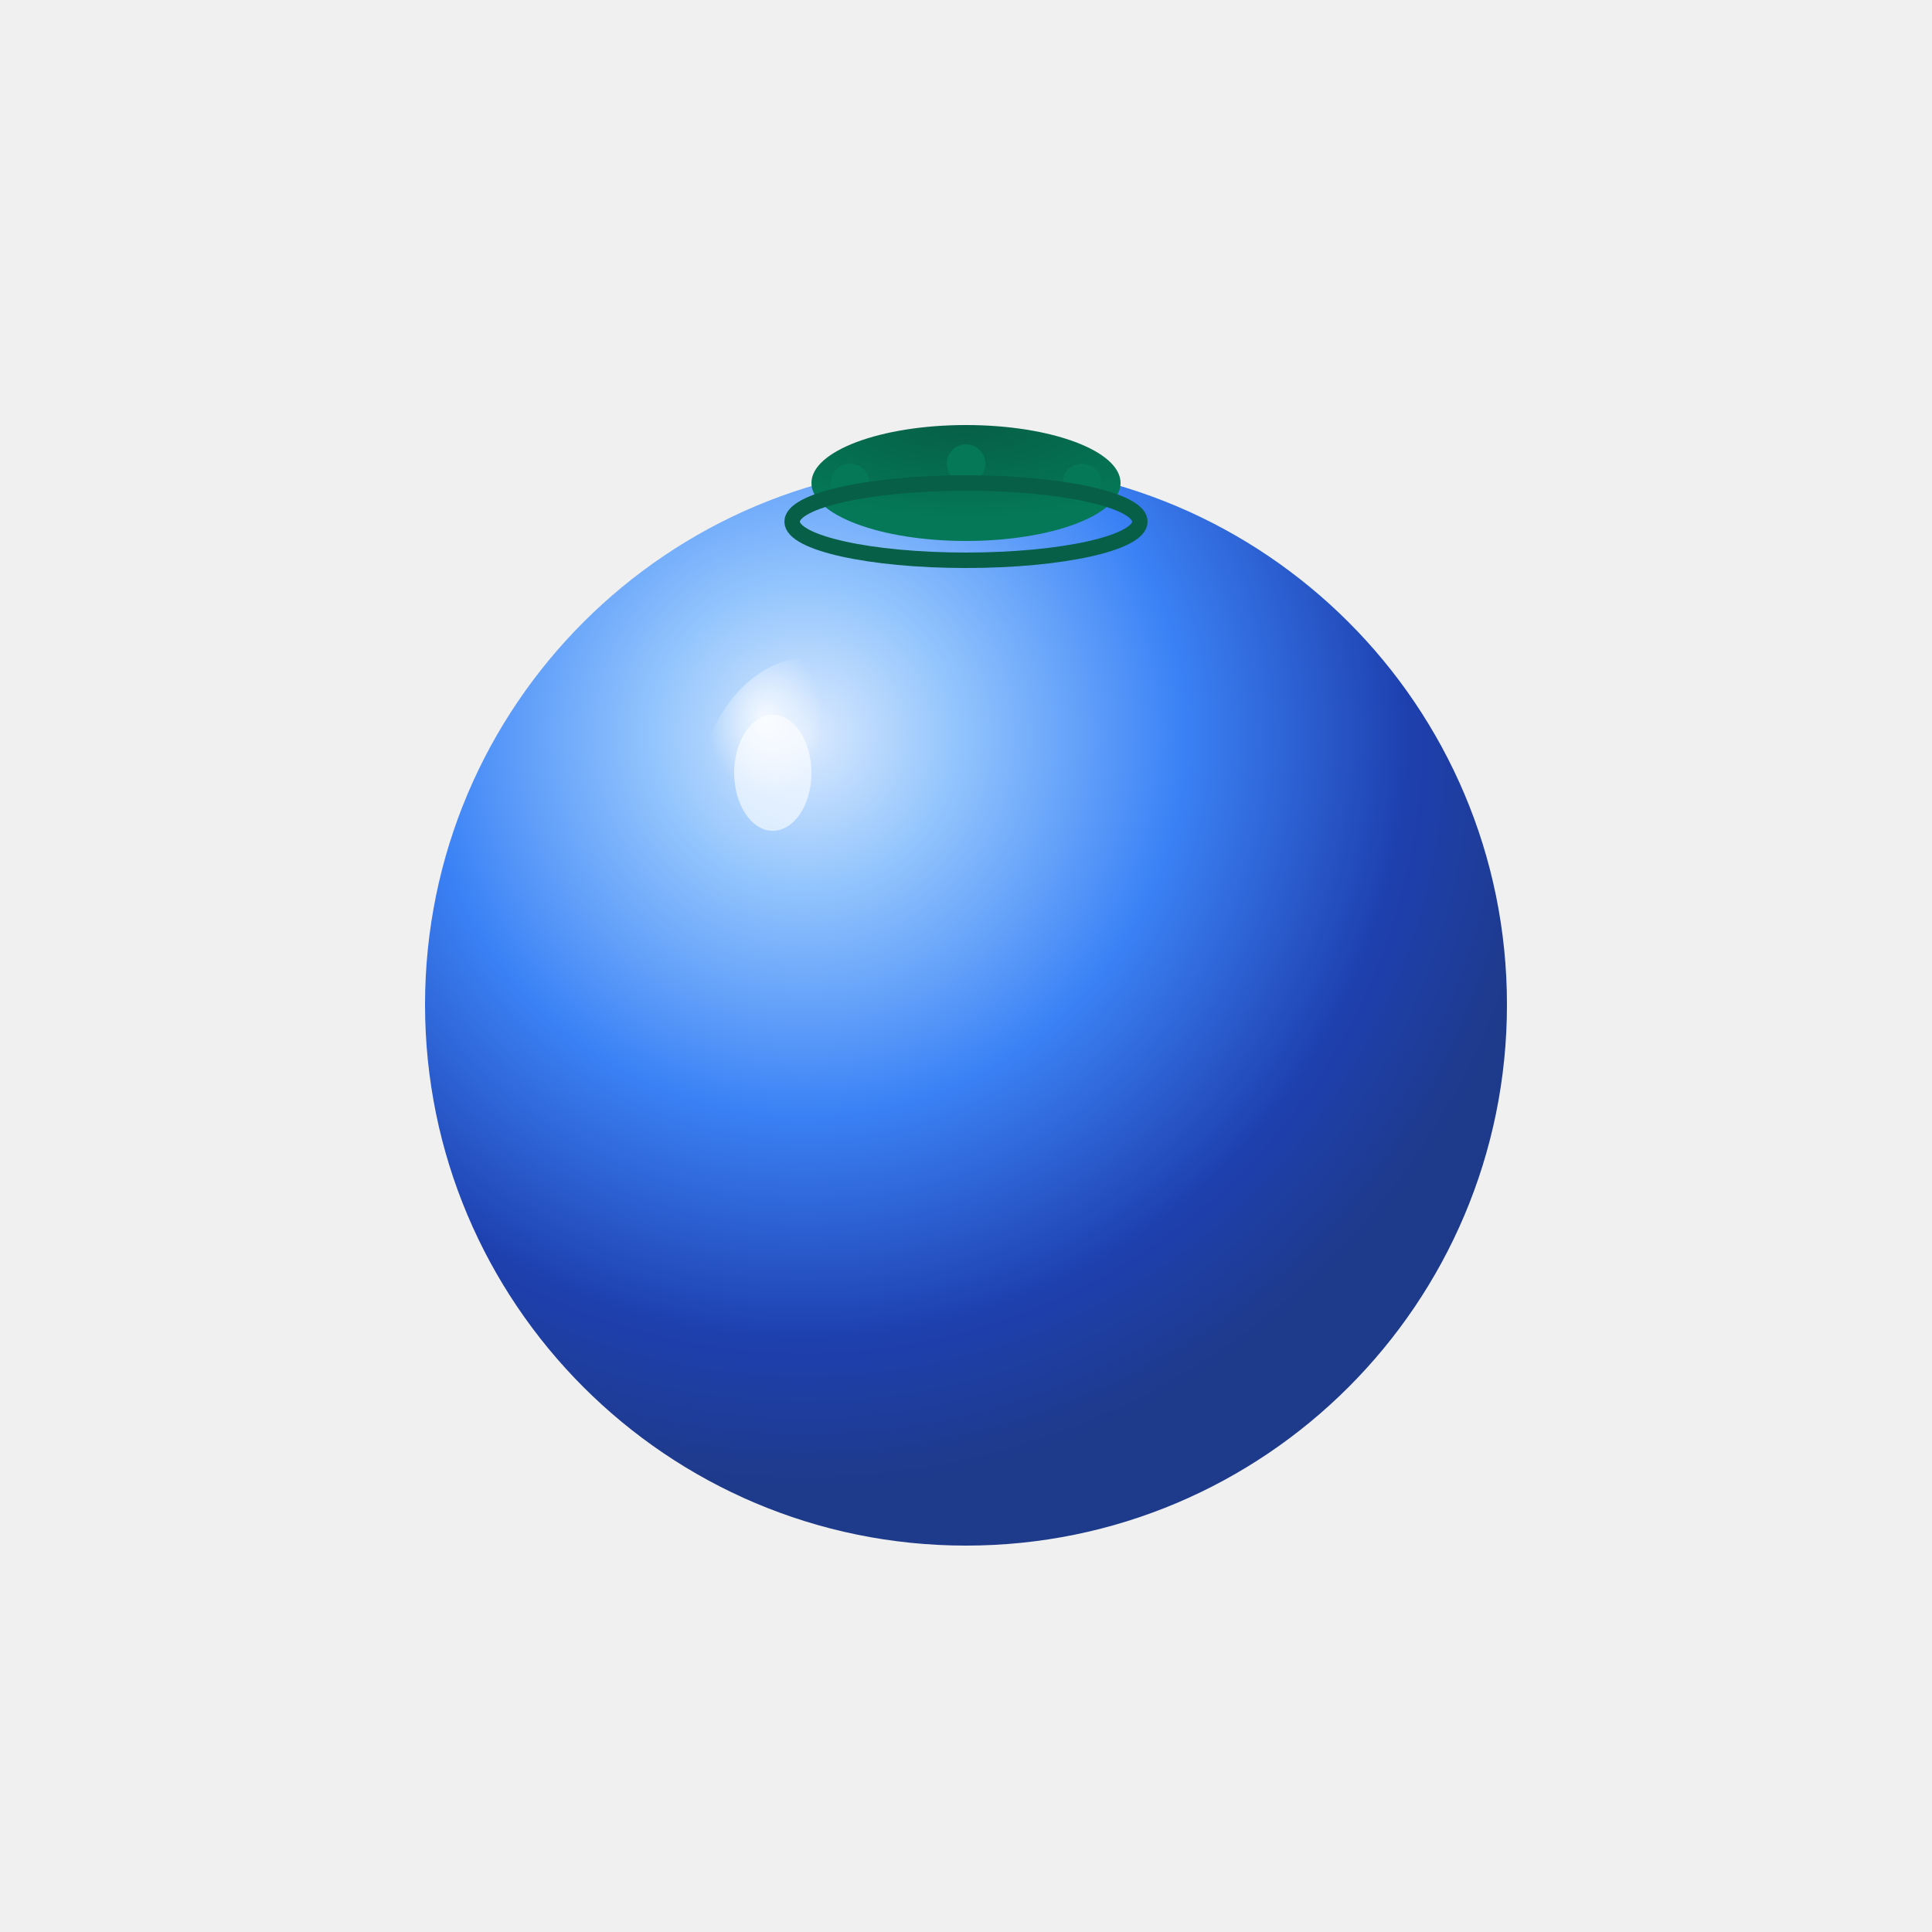
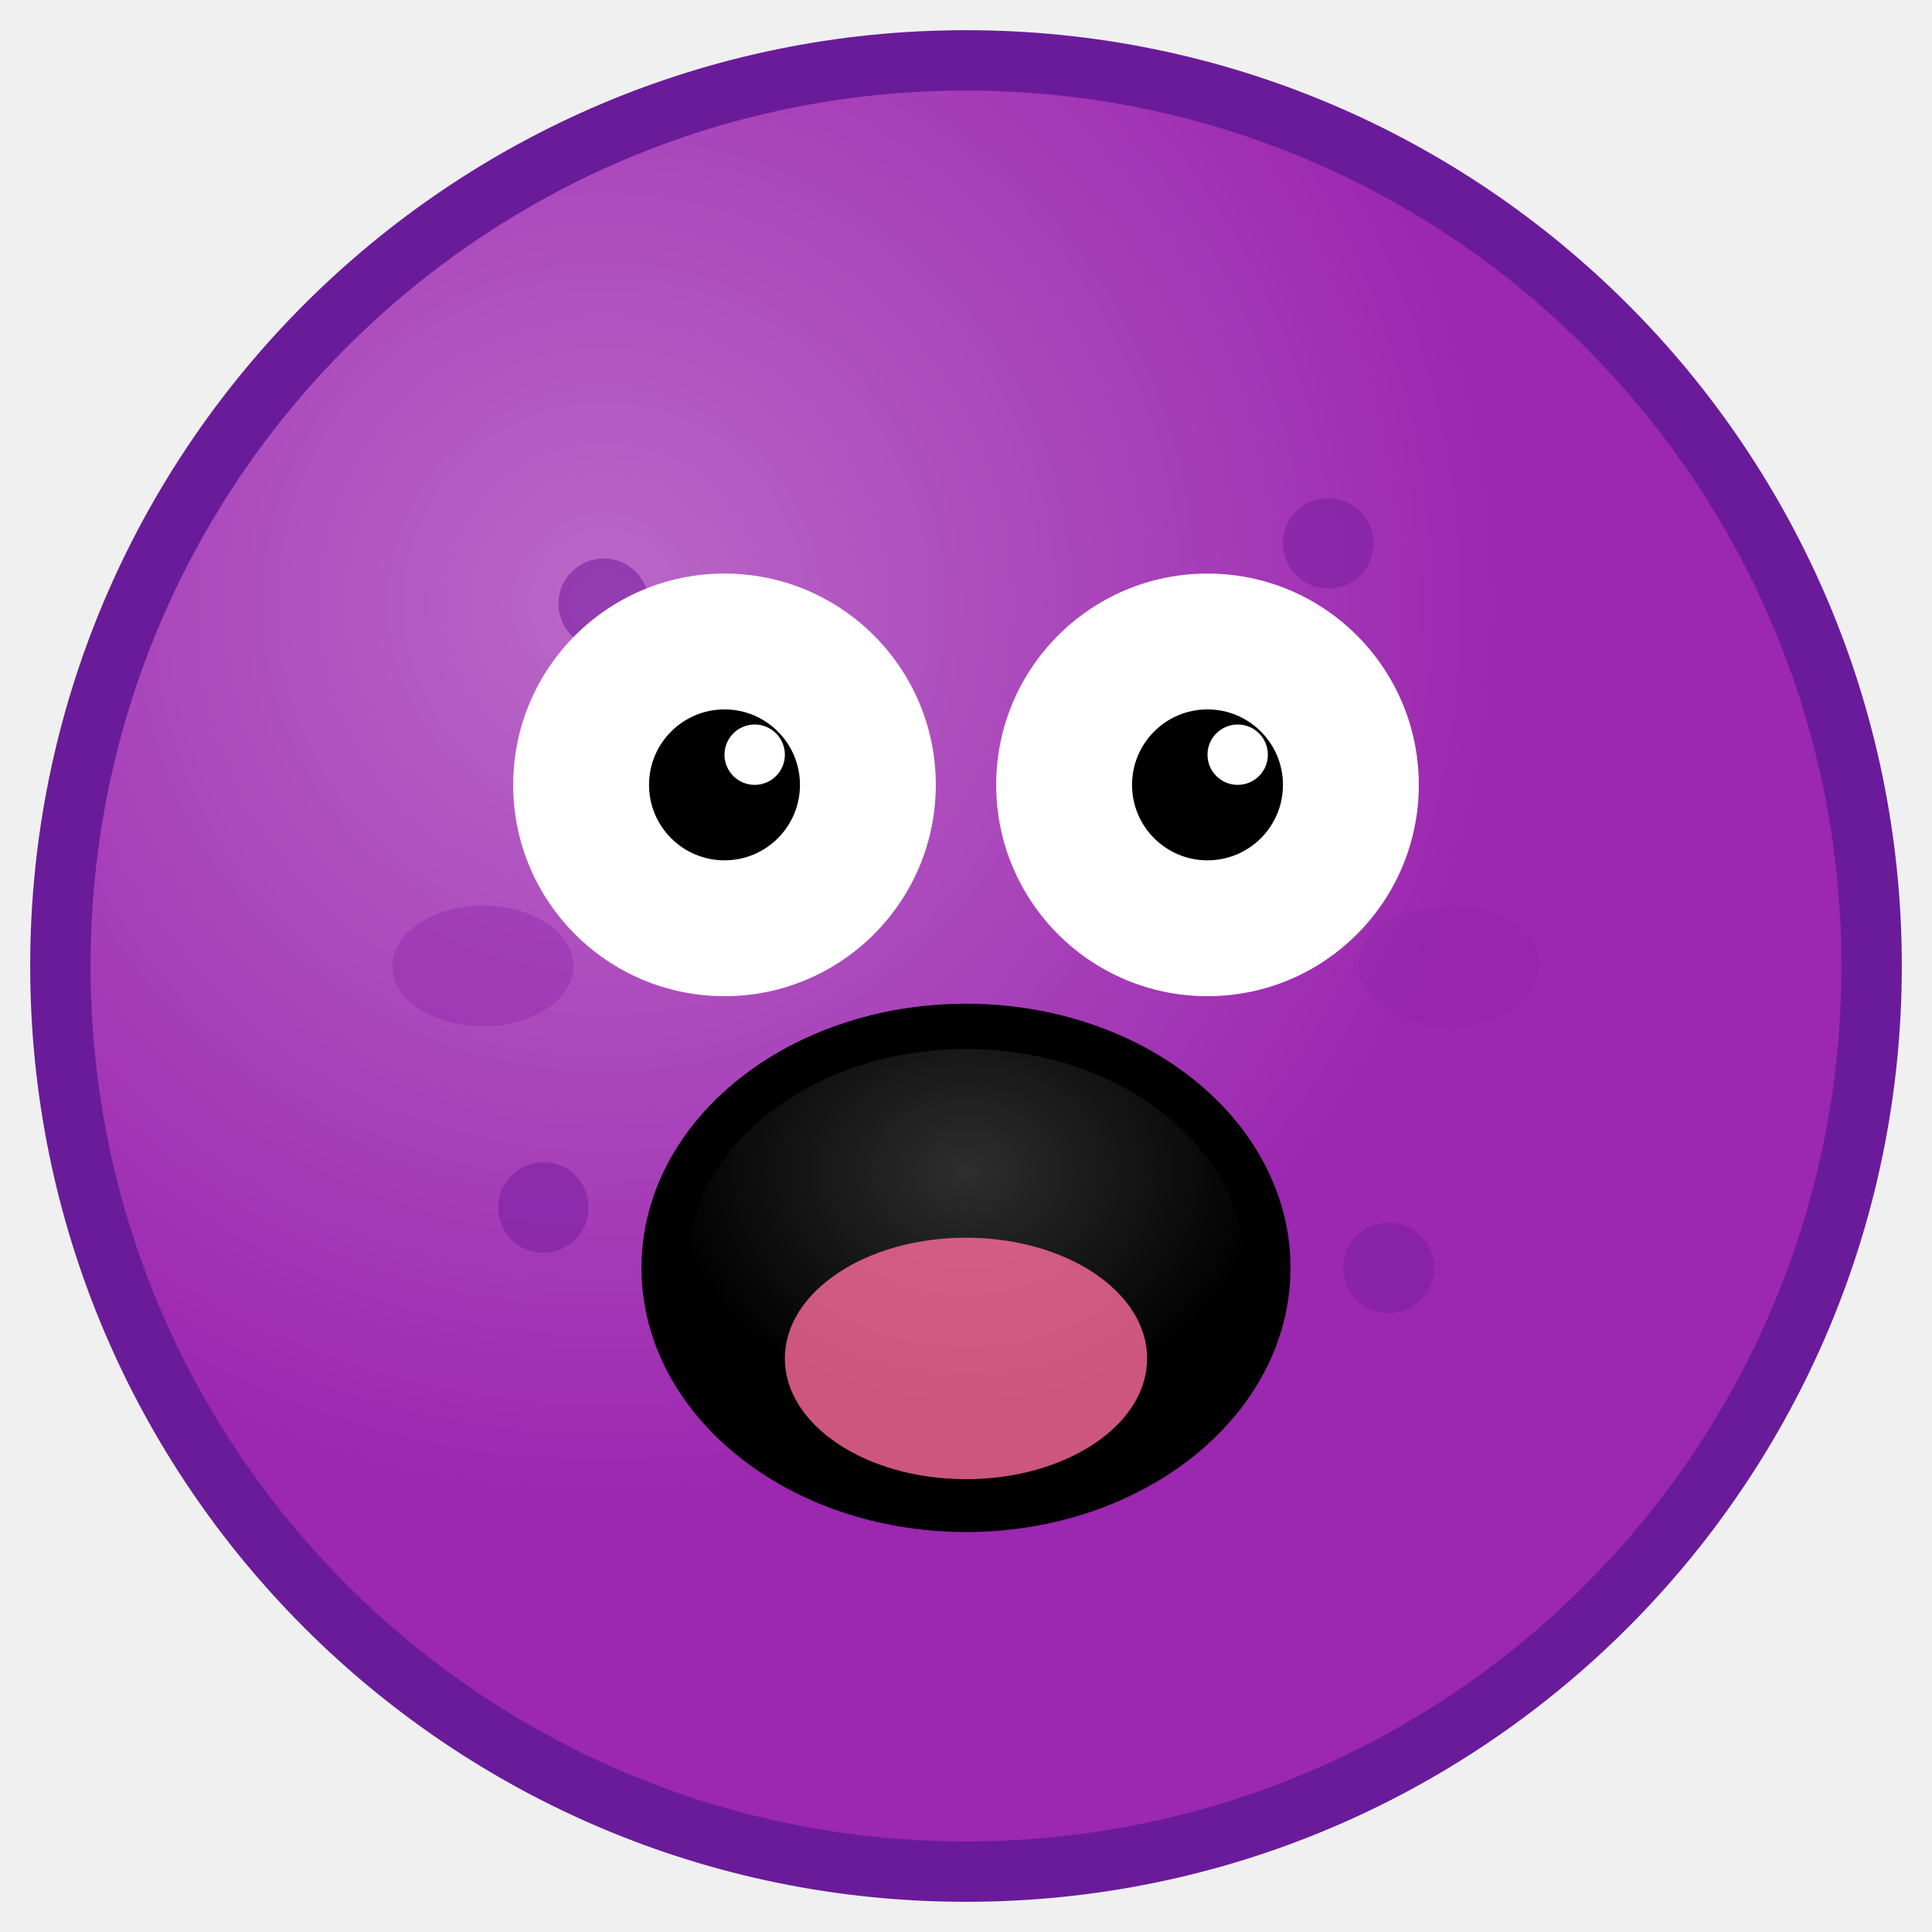
- <svg xmlns="http://www.w3.org/2000/svg" viewBox="0 0 100 100">
+ <svg xmlns="http://www.w3.org/2000/svg" viewBox="0 0 64 64">
  <defs>
-     <radialGradient id="blueberryGradient" cx="35%" cy="25%" r="70%">
-       <stop offset="0%" style="stop-color:#DBEAFE" />
-       <stop offset="20%" style="stop-color:#93C5FD" />
-       <stop offset="50%" style="stop-color:#3B82F6" />
-       <stop offset="80%" style="stop-color:#1E40AF" />
-       <stop offset="100%" style="stop-color:#1E3A8A" />
+     <radialGradient id="blueberryGrad" cx="0.3" cy="0.3">
+       <stop offset="0%" style="stop-color:#BA68C8" />
+       <stop offset="100%" style="stop-color:#9C27B0" />
    </radialGradient>
-     <radialGradient id="highlight" cx="30%" cy="20%" r="25%">
-       <stop offset="0%" style="stop-color:#FFFFFF" />
-       <stop offset="100%" style="stop-color:#FFFFFF" stop-opacity="0" />
-     </radialGradient>
-     <radialGradient id="crownGradient" cx="50%" cy="0%" r="80%">
-       <stop offset="0%" style="stop-color:#065F46" />
-       <stop offset="100%" style="stop-color:#047857" />
+     <radialGradient id="mouthGrad" cx="0.5" cy="0.3">
+       <stop offset="0%" style="stop-color:#2E2E2E" />
+       <stop offset="100%" style="stop-color:#000000" />
    </radialGradient>
  </defs>
-   <circle cx="50" cy="52" r="28" fill="url(#blueberryGradient)" />
-   <ellipse cx="50" cy="25" rx="8" ry="3" fill="url(#crownGradient)" />
-   <circle cx="44" cy="25" r="1" fill="#047857" />
-   <circle cx="50" cy="24" r="1" fill="#047857" />
-   <circle cx="56" cy="25" r="1" fill="#047857" />
-   <ellipse cx="50" cy="27" rx="9" ry="2" fill="none" stroke="#065F46" stroke-width="0.8" />
-   <ellipse cx="42" cy="42" rx="6" ry="8" fill="url(#highlight)" opacity="0.8" />
-   <ellipse cx="40" cy="40" rx="2" ry="3" fill="#FFFFFF" opacity="0.6" />
+   <circle cx="32" cy="32" r="30" fill="url(#blueberryGrad)" stroke="#6A1B9A" stroke-width="2" />
+   <circle cx="20" cy="20" r="1.5" fill="#7B1FA2" opacity="0.6" />
+   <circle cx="44" cy="18" r="1.5" fill="#7B1FA2" opacity="0.6" />
+   <circle cx="18" cy="40" r="1.5" fill="#7B1FA2" opacity="0.6" />
+   <circle cx="46" cy="42" r="1.5" fill="#7B1FA2" opacity="0.6" />
+   <circle cx="32" cy="48" r="1.5" fill="#7B1FA2" opacity="0.6" />
+   <g id="openEyes">
+     <ellipse cx="24" cy="26" rx="6" ry="6" fill="white" />
+     <ellipse cx="40" cy="26" rx="6" ry="6" fill="white" />
+     <circle cx="24" cy="26" r="2.5" fill="black" />
+     <circle cx="40" cy="26" r="2.5" fill="black" />
+     <circle cx="25" cy="25" r="1" fill="white" />
+     <circle cx="41" cy="25" r="1" fill="white" />
+     <path d="M26,38 Q32,44 38,38" stroke="black" stroke-width="2.5" fill="none" stroke-linecap="round" />
+     <animate attributeName="opacity" values="1; 1; 0; 1; 1" dur="10s" repeatCount="indefinite" calcMode="discrete" />
+   </g>
+   <g id="closedEyes">
+     <ellipse cx="24" cy="26" rx="7" ry="7" fill="white" />
+     <ellipse cx="40" cy="26" rx="7" ry="7" fill="white" />
+     <circle cx="24" cy="26" r="2.5" fill="black" />
+     <circle cx="40" cy="26" r="2.5" fill="black" />
+     <circle cx="25" cy="25" r="1" fill="white" />
+     <circle cx="41" cy="25" r="1" fill="white" />
+     <ellipse cx="32" cy="42" rx="10" ry="8" fill="url(#mouthGrad)" stroke="#000" stroke-width="1.5" />
+     <ellipse cx="32" cy="45" rx="6" ry="4" fill="#FF6B9D" opacity="0.8" />
+     <animate attributeName="opacity" values="0; 0; 1; 0; 0" dur="10s" repeatCount="indefinite" calcMode="discrete" />
+   </g>
+   <ellipse cx="16" cy="32" rx="3" ry="2" fill="#8E24AA" opacity="0.4" />
+   <ellipse cx="48" cy="32" rx="3" ry="2" fill="#8E24AA" opacity="0.4" />
</svg>
